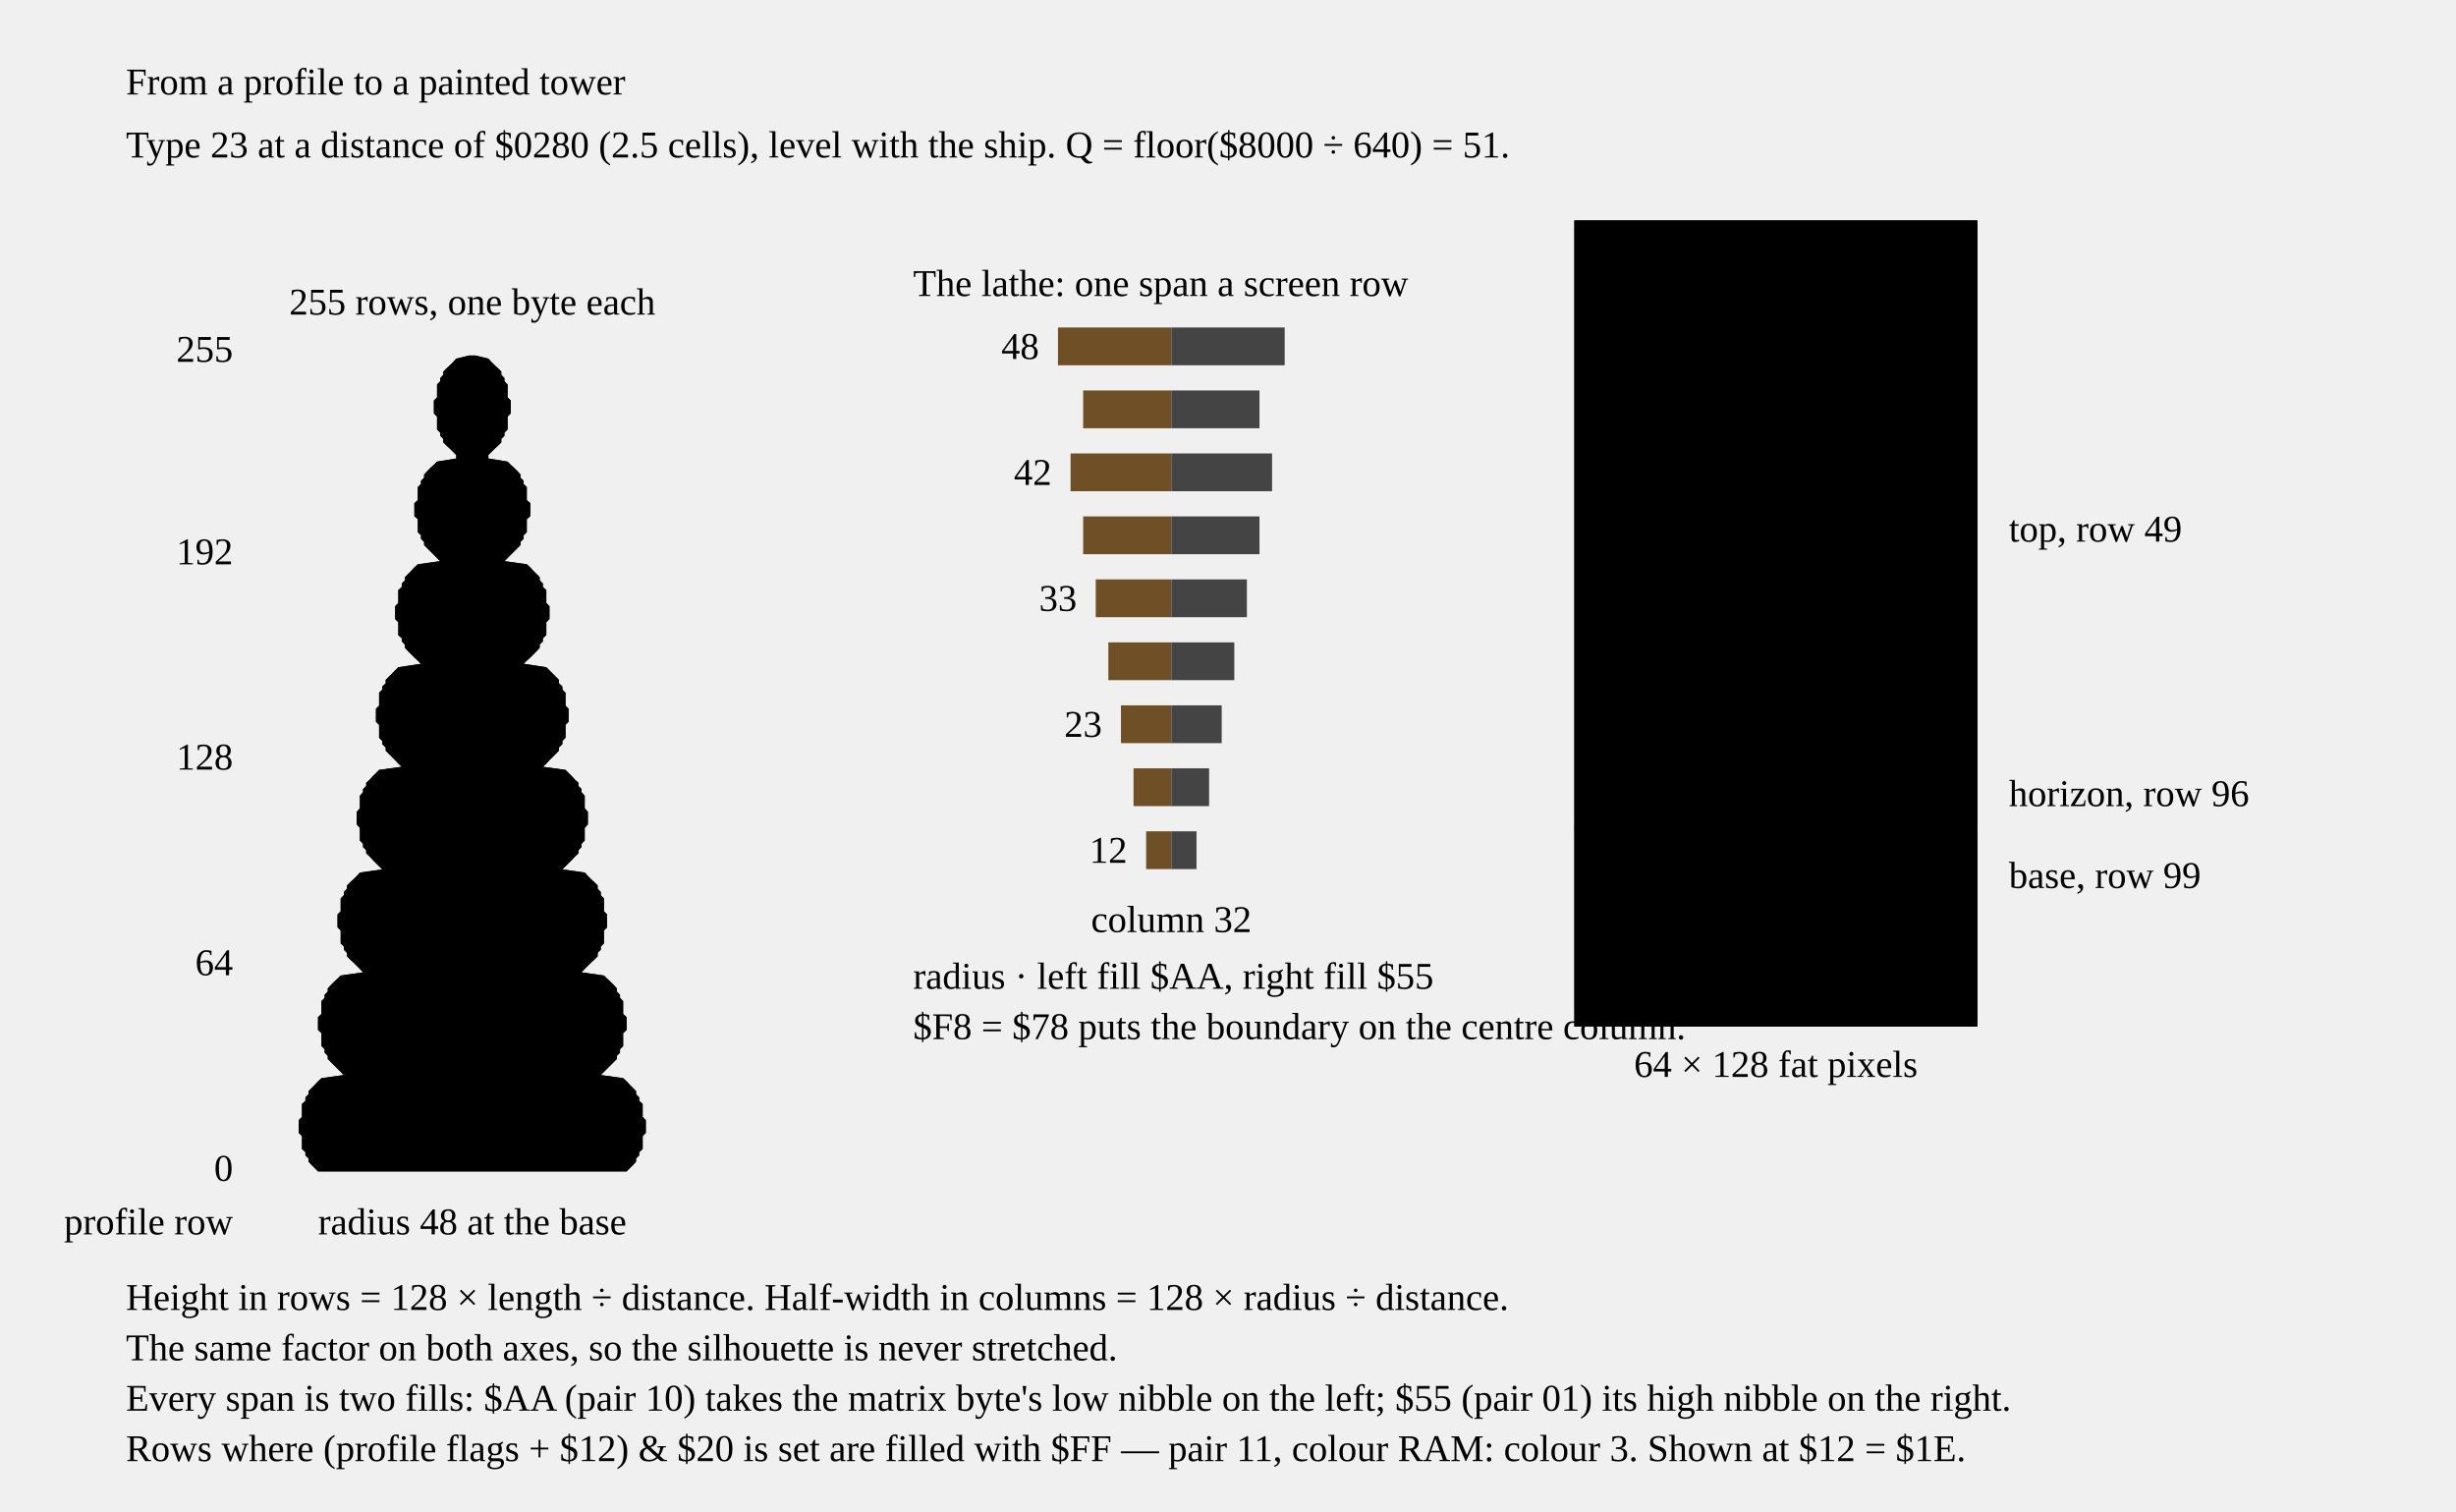
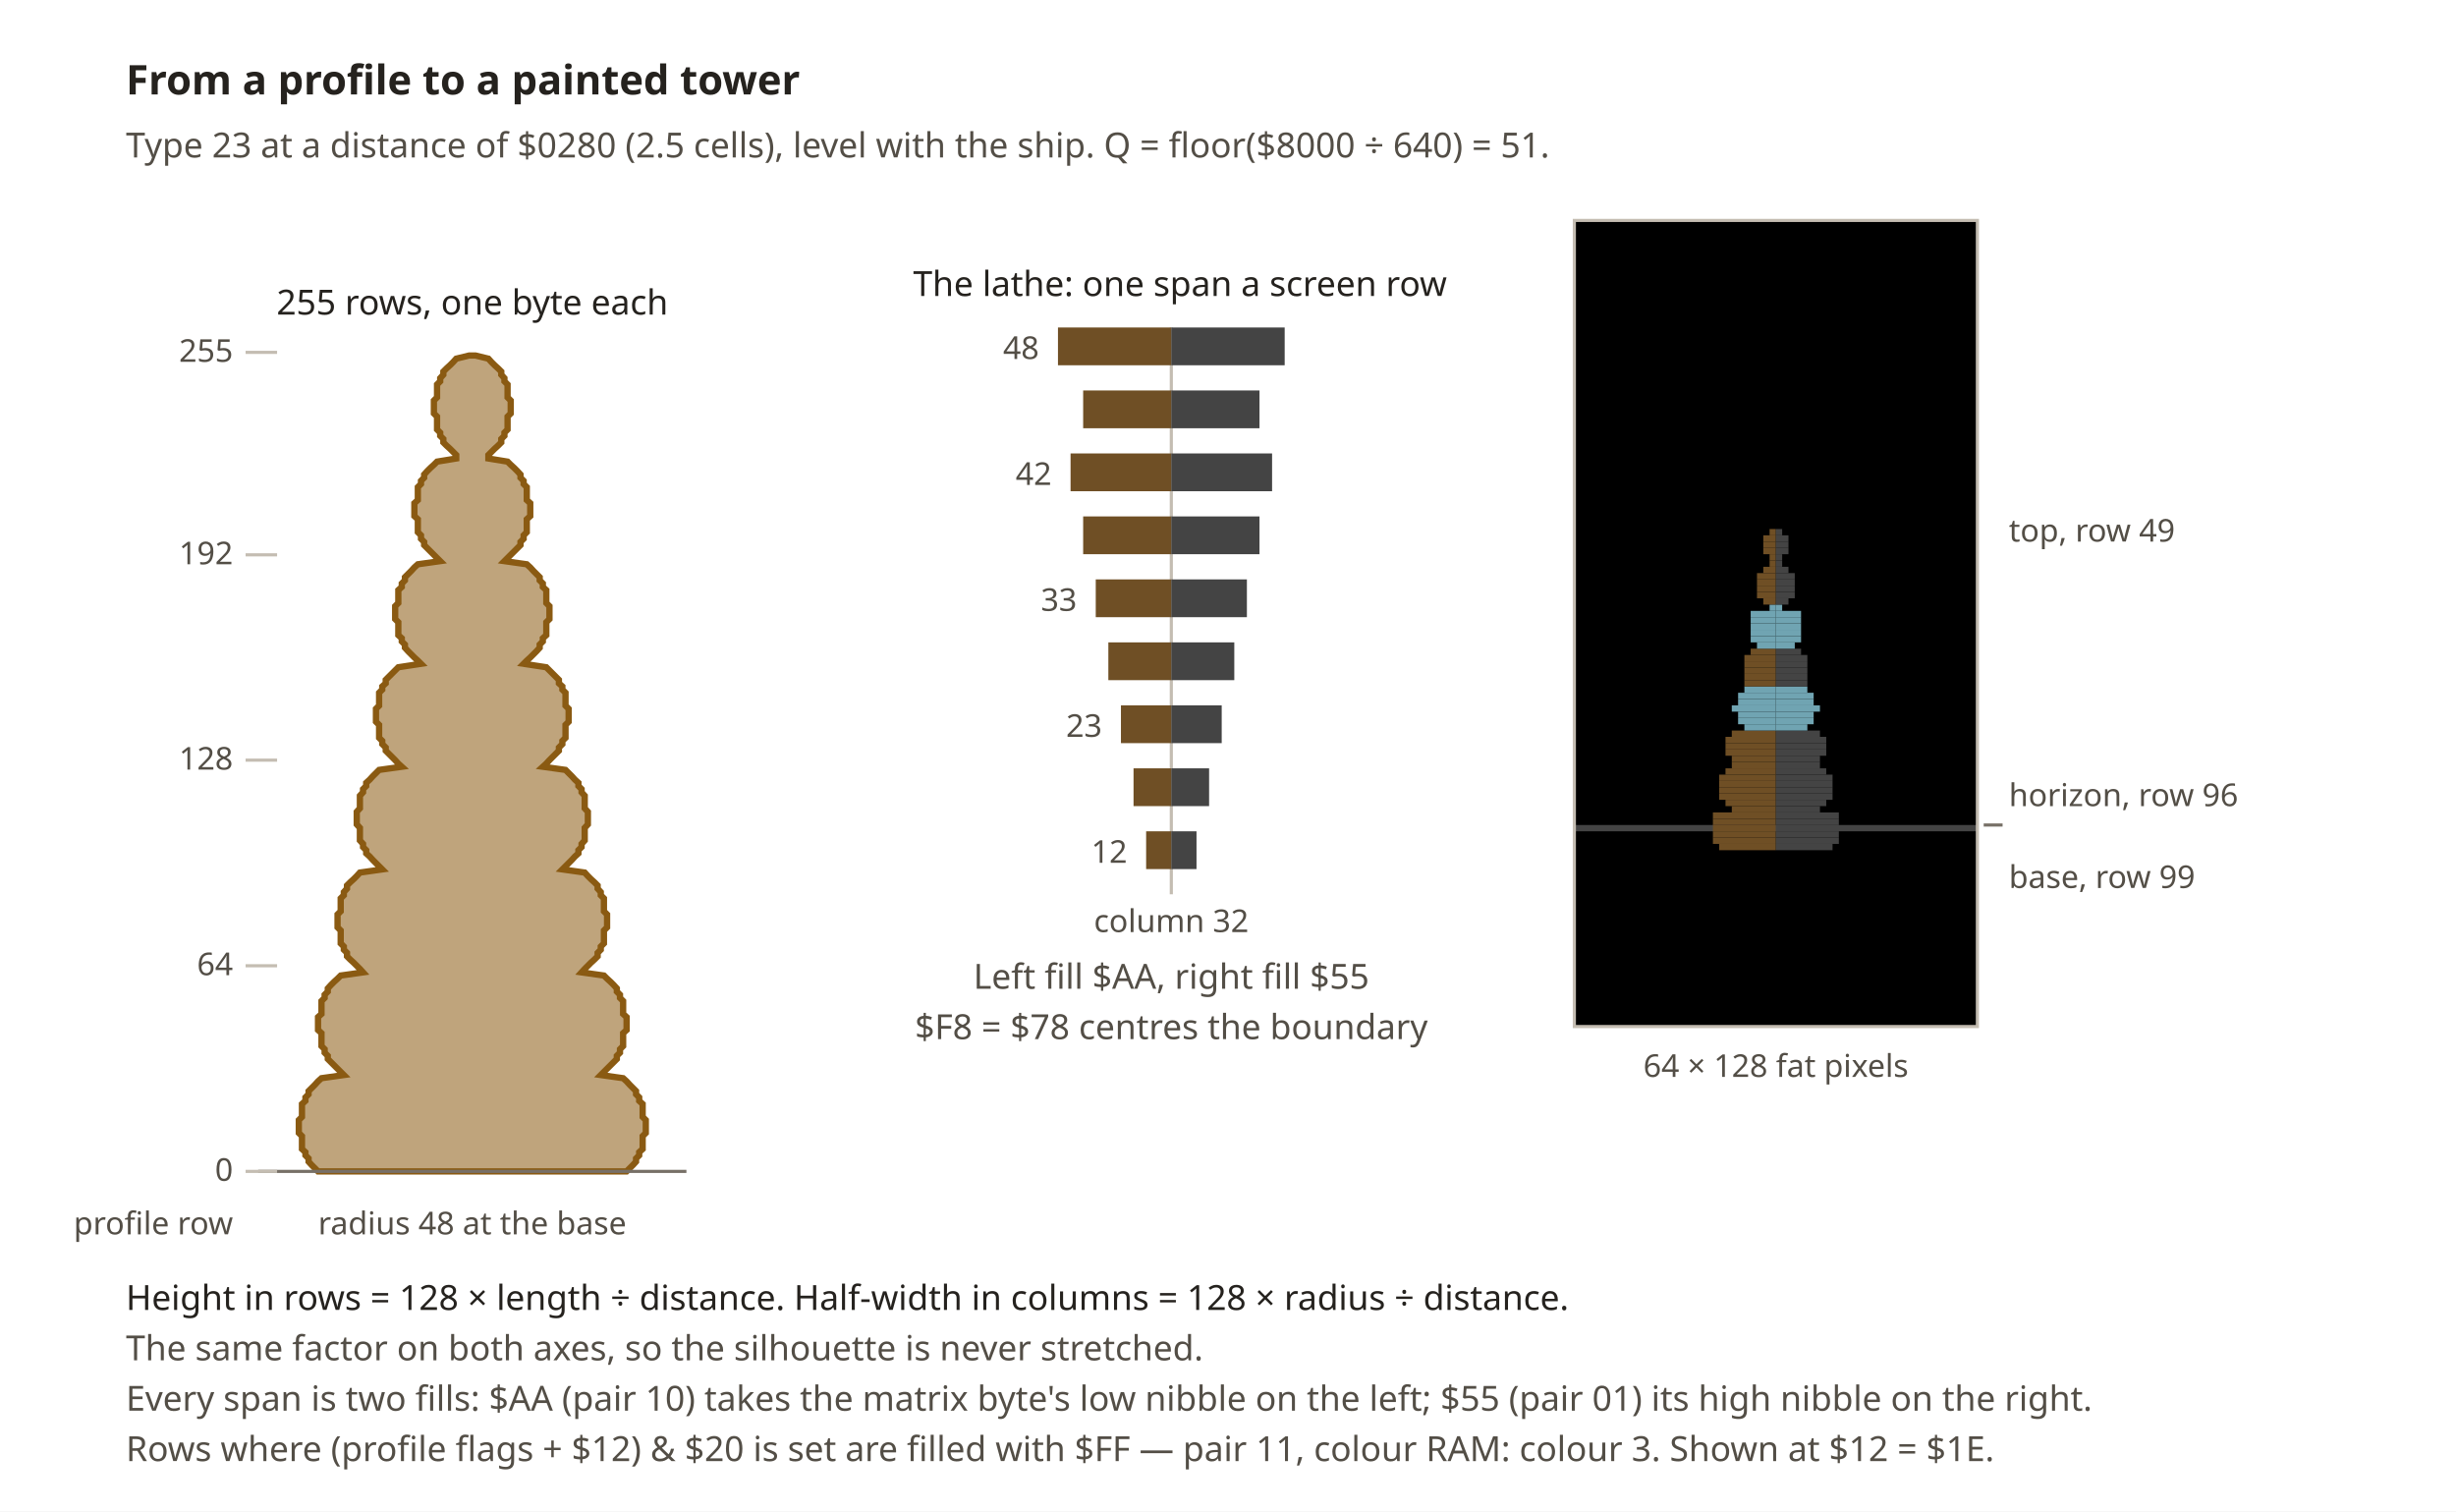
- <svg xmlns="http://www.w3.org/2000/svg" class="tc-fig" viewBox="0 0 780 480" role="img" aria-labelledby="fig-lathe-t fig-lathe-d">
+ <svg xmlns="http://www.w3.org/2000/svg" width="780" height="480" viewBox="0 0 780 480" role="img" aria-labelledby="fig-lathe-t fig-lathe-d">
+   <style>
+ text { font-family: system-ui, sans-serif; font-size: 11px; fill: #25221e; }
+ .fig-title { font-size: 13px; font-weight: 600; }
+ .fig-tick { font-size: 10px; }
+ .fig-tick, .fig-muted, .fig-city, .fig-mark-plain { fill: #534e46; }
+ .fig-grid, .fig-frame, .fig-hair, .fig-fine { stroke: #c4bdb2; }
+ .fig-frame { fill: none; }
+ .fig-axis { stroke: #777067; }
+ .fig-fine { stroke-width: .4; }
+ .fig-ochre, .fig-mark-dockable { stroke: #8a5a12; fill: none; }
+ .fig-blue { stroke: #2465b5; fill: none; }
+ .fig-ochre, .fig-blue { stroke-width: 2; }
+ .fig-mark-dockable { stroke-width: 1.6; }
+ .fig-ochre-fill, .fig-band, .fig-cell-type { fill: #8a5a12; }
+ .fig-blue-fill { fill: #2465b5; }
+ .fig-band { fill-opacity: .16; }
+ .fig-cell { fill: #e8e4dc; }
+ .fig-cell, .fig-cell-type { stroke: #fff; }
+ .fig-cell-type { fill-opacity: .55; }
+ .fig-glyph { fill: #25221e; }
+ .fig-city { font-size: 9px; font-weight: 600; letter-spacing: .04em; }
+ </style>
+   <rect width="780" height="480" fill="#fff" />
  <text x="40.0" y="30.0" class="fig-title" text-anchor="start">From a profile to a painted tower</text>
  <text x="40.0" y="50.0" class="fig-muted" text-anchor="start">Type 23 at a distance of $0280 (2.5 cells), level with the ship. Q = floor($8000 ÷ 640) = 51.</text>
  <polygon points="101.0,372.0 100.0,371.0 99.0,370.0 98.0,368.9 98.0,367.9 97.0,366.9 97.0,365.9 95.9,364.9 95.9,363.8 95.9,362.8 95.9,361.8 95.9,360.8 94.9,359.8 94.9,358.7 94.9,357.7 94.9,356.7 94.9,355.7 95.9,354.7 95.9,353.6 95.9,352.6 95.9,351.6 95.9,350.6 97.0,349.6 97.0,348.5 98.0,347.5 98.0,346.5 99.0,345.5 100.0,344.5 101.0,343.4 102.1,342.4 109.2,341.4 108.2,340.4 107.2,339.4 106.1,338.3 105.1,337.3 104.1,336.3 104.1,335.3 103.1,334.3 103.1,333.2 102.1,332.2 102.1,331.2 102.1,330.2 102.1,329.2 102.1,328.1 101.0,327.1 101.0,326.1 101.0,325.1 101.0,324.1 101.0,323.0 102.1,322.0 102.1,321.0 102.1,320.0 102.1,319.0 102.1,317.9 103.1,316.9 103.1,315.9 104.1,314.9 104.1,313.9 105.1,312.8 106.1,311.8 107.2,310.8 108.2,309.8 115.3,308.8 114.3,307.7 113.3,306.7 112.3,305.7 111.2,304.7 110.2,303.7 110.2,302.6 109.2,301.6 109.2,300.6 108.2,299.6 108.2,298.6 108.2,297.5 108.2,296.5 108.2,295.5 107.2,294.5 107.2,293.5 107.2,292.4 107.2,291.4 107.2,290.4 108.2,289.4 108.2,288.4 108.2,287.3 108.2,286.3 108.2,285.3 109.2,284.3 109.2,283.3 110.2,282.2 110.2,281.2 111.2,280.2 112.3,279.2 113.3,278.2 114.3,277.1 121.4,276.1 120.4,275.1 119.4,274.1 118.4,273.1 117.4,272.0 116.3,271.0 116.3,270.0 115.3,269.0 115.3,268.0 114.3,266.9 114.3,265.9 114.3,264.9 114.3,263.9 114.3,262.9 113.3,261.8 113.3,260.8 113.3,259.8 113.3,258.8 113.3,257.8 114.3,256.7 114.3,255.7 114.3,254.7 114.3,253.7 114.3,252.7 115.3,251.6 115.3,250.6 116.3,249.6 116.3,248.6 117.4,247.6 118.4,246.5 119.4,245.5 120.4,244.5 127.6,243.5 126.5,242.5 125.5,241.4 124.5,240.4 123.5,239.4 122.5,238.4 122.5,237.4 121.4,236.3 121.4,235.3 120.4,234.3 120.4,233.3 120.4,232.3 120.4,231.2 120.4,230.2 119.4,229.2 119.4,228.2 119.4,227.2 119.4,226.1 119.4,225.1 120.4,224.1 120.4,223.1 120.4,222.1 120.4,221.0 120.4,220.0 121.4,219.0 121.4,218.0 122.5,217.0 122.5,215.9 123.5,214.9 124.5,213.9 125.5,212.9 126.5,211.9 133.7,210.8 132.7,209.8 131.6,208.8 130.6,207.8 129.6,206.8 128.6,205.7 128.6,204.7 127.6,203.7 127.6,202.7 126.5,201.7 126.5,200.6 126.5,199.6 126.5,198.6 126.5,197.6 125.5,196.6 125.5,195.5 125.5,194.5 125.5,193.5 125.5,192.5 126.5,191.5 126.5,190.4 126.5,189.4 126.5,188.4 126.5,187.4 127.6,186.4 127.6,185.3 128.6,184.3 128.6,183.3 129.6,182.3 130.6,181.3 131.6,180.2 132.7,179.2 139.8,178.2 138.8,177.2 137.8,176.2 136.7,175.1 135.7,174.1 134.7,173.1 134.7,172.1 133.7,171.1 133.7,170.0 132.7,169.0 132.7,168.0 132.7,167.0 132.7,166.0 132.7,164.9 131.6,163.9 131.6,162.9 131.6,161.9 131.6,160.9 131.6,159.8 132.7,158.8 132.7,157.8 132.7,156.8 132.7,155.8 132.7,154.7 133.7,153.7 133.7,152.7 134.7,151.7 134.7,150.7 135.7,149.6 136.7,148.6 137.8,147.6 138.8,146.6 144.9,145.6 144.9,144.5 143.9,143.5 142.9,142.5 141.8,141.5 140.8,140.5 140.8,139.4 139.8,138.4 139.8,137.4 138.8,136.4 138.8,135.4 138.8,134.3 138.8,133.3 138.8,132.3 137.8,131.3 137.8,130.3 137.8,129.2 137.8,128.2 137.8,127.2 138.8,126.2 138.8,125.2 138.8,124.1 138.8,123.1 138.8,122.1 139.8,121.1 139.8,120.1 140.8,119.0 140.8,118.0 141.8,117.0 142.9,116.0 143.9,115.0 144.9,113.9 149.0,112.9 151.0,112.9 155.1,113.9 156.1,115.0 157.1,116.0 158.2,117.0 159.2,118.0 159.2,119.0 160.2,120.1 160.2,121.1 161.2,122.1 161.2,123.1 161.2,124.1 161.2,125.2 161.2,126.2 162.2,127.2 162.2,128.2 162.2,129.2 162.2,130.3 162.2,131.3 161.2,132.3 161.2,133.3 161.2,134.3 161.2,135.4 161.2,136.4 160.2,137.4 160.2,138.4 159.2,139.4 159.2,140.5 158.2,141.5 157.1,142.5 156.1,143.5 155.1,144.5 155.1,145.6 161.2,146.6 162.2,147.6 163.3,148.6 164.3,149.6 165.3,150.7 165.3,151.7 166.3,152.7 166.3,153.7 167.3,154.7 167.3,155.8 167.3,156.8 167.3,157.8 167.3,158.8 168.4,159.8 168.4,160.9 168.4,161.9 168.4,162.9 168.4,163.9 167.3,164.9 167.3,166.0 167.3,167.0 167.3,168.0 167.3,169.0 166.3,170.0 166.3,171.1 165.3,172.1 165.3,173.1 164.3,174.1 163.3,175.1 162.2,176.2 161.2,177.2 160.2,178.2 167.3,179.2 168.4,180.2 169.4,181.3 170.4,182.3 171.4,183.3 171.4,184.3 172.4,185.3 172.4,186.4 173.5,187.4 173.5,188.4 173.5,189.4 173.5,190.4 173.5,191.5 174.5,192.5 174.5,193.5 174.5,194.5 174.5,195.5 174.5,196.6 173.5,197.6 173.5,198.6 173.5,199.6 173.5,200.6 173.5,201.7 172.4,202.7 172.4,203.7 171.4,204.7 171.4,205.7 170.4,206.8 169.4,207.8 168.4,208.8 167.3,209.8 166.3,210.8 173.5,211.9 174.5,212.9 175.5,213.9 176.5,214.9 177.5,215.9 177.5,217.0 178.6,218.0 178.6,219.0 179.6,220.0 179.6,221.0 179.6,222.1 179.6,223.1 179.6,224.1 180.6,225.1 180.6,226.1 180.6,227.2 180.6,228.2 180.6,229.2 179.6,230.2 179.6,231.2 179.6,232.3 179.6,233.3 179.6,234.3 178.6,235.3 178.6,236.3 177.5,237.4 177.5,238.4 176.5,239.4 175.5,240.4 174.5,241.4 173.5,242.5 172.4,243.5 179.6,244.5 180.6,245.5 181.6,246.5 182.6,247.6 183.7,248.6 183.7,249.6 184.7,250.6 184.7,251.6 185.7,252.7 185.7,253.7 185.7,254.7 185.7,255.7 185.7,256.7 186.7,257.8 186.7,258.8 186.7,259.8 186.7,260.8 186.7,261.8 185.7,262.9 185.7,263.9 185.7,264.9 185.7,265.9 185.7,266.9 184.7,268.0 184.7,269.0 183.7,270.0 183.7,271.0 182.6,272.0 181.6,273.1 180.6,274.1 179.6,275.1 178.6,276.1 185.7,277.1 186.7,278.2 187.7,279.2 188.8,280.2 189.8,281.2 189.8,282.2 190.8,283.3 190.8,284.3 191.8,285.3 191.8,286.3 191.8,287.3 191.8,288.4 191.8,289.4 192.8,290.4 192.8,291.4 192.8,292.4 192.8,293.5 192.8,294.5 191.8,295.5 191.8,296.5 191.8,297.5 191.8,298.6 191.8,299.6 190.8,300.6 190.8,301.6 189.8,302.6 189.8,303.7 188.8,304.7 187.7,305.7 186.7,306.7 185.7,307.7 184.7,308.8 191.8,309.8 192.8,310.8 193.9,311.8 194.9,312.8 195.9,313.9 195.9,314.9 196.9,315.9 196.9,316.9 197.9,317.9 197.9,319.0 197.9,320.0 197.9,321.0 197.9,322.0 199.0,323.0 199.0,324.1 199.0,325.1 199.0,326.1 199.0,327.1 197.9,328.1 197.9,329.2 197.9,330.2 197.9,331.2 197.9,332.2 196.9,333.2 196.9,334.3 195.9,335.3 195.9,336.3 194.9,337.3 193.9,338.3 192.8,339.4 191.8,340.4 190.8,341.4 197.9,342.4 199.0,343.4 200.0,344.5 201.0,345.5 202.0,346.5 202.0,347.5 203.0,348.5 203.0,349.6 204.1,350.6 204.1,351.6 204.1,352.6 204.1,353.6 204.1,354.7 205.1,355.7 205.1,356.7 205.1,357.7 205.1,358.7 205.1,359.8 204.1,360.8 204.1,361.8 204.1,362.8 204.1,363.8 204.1,364.9 203.0,365.9 203.0,366.9 202.0,367.9 202.0,368.9 201.0,370.0 200.0,371.0 199.0,372.0" class="fig-cell-type" />
  <polygon points="101.0,372.0 100.0,371.0 99.0,370.0 98.0,368.9 98.0,367.9 97.0,366.9 97.0,365.9 95.9,364.9 95.9,363.8 95.9,362.8 95.9,361.8 95.9,360.8 94.9,359.8 94.9,358.7 94.9,357.7 94.9,356.7 94.9,355.7 95.9,354.7 95.9,353.6 95.9,352.6 95.9,351.6 95.9,350.6 97.0,349.6 97.0,348.5 98.0,347.5 98.0,346.5 99.0,345.5 100.0,344.5 101.0,343.4 102.1,342.4 109.2,341.4 108.2,340.4 107.2,339.4 106.1,338.3 105.1,337.3 104.1,336.3 104.1,335.3 103.1,334.3 103.1,333.2 102.1,332.2 102.1,331.2 102.1,330.2 102.1,329.2 102.1,328.1 101.0,327.1 101.0,326.1 101.0,325.1 101.0,324.1 101.0,323.0 102.1,322.0 102.1,321.0 102.1,320.0 102.1,319.0 102.1,317.9 103.1,316.9 103.1,315.9 104.1,314.9 104.1,313.9 105.1,312.8 106.1,311.8 107.2,310.8 108.2,309.8 115.3,308.8 114.3,307.7 113.3,306.7 112.3,305.7 111.2,304.7 110.2,303.7 110.2,302.6 109.2,301.6 109.2,300.6 108.2,299.6 108.2,298.6 108.2,297.5 108.2,296.5 108.2,295.5 107.2,294.5 107.2,293.5 107.2,292.4 107.2,291.4 107.2,290.4 108.2,289.4 108.2,288.4 108.2,287.3 108.2,286.3 108.2,285.3 109.2,284.3 109.2,283.3 110.2,282.2 110.2,281.2 111.2,280.2 112.3,279.2 113.3,278.2 114.3,277.1 121.4,276.1 120.4,275.1 119.4,274.1 118.4,273.1 117.4,272.0 116.3,271.0 116.3,270.0 115.3,269.0 115.3,268.0 114.3,266.9 114.3,265.9 114.3,264.9 114.3,263.9 114.3,262.9 113.3,261.8 113.3,260.8 113.3,259.8 113.3,258.8 113.3,257.8 114.3,256.7 114.3,255.7 114.3,254.7 114.3,253.7 114.3,252.7 115.3,251.6 115.3,250.6 116.3,249.6 116.3,248.6 117.4,247.6 118.4,246.5 119.4,245.5 120.4,244.5 127.6,243.5 126.5,242.5 125.5,241.4 124.5,240.4 123.5,239.4 122.5,238.4 122.5,237.4 121.4,236.3 121.4,235.3 120.4,234.3 120.4,233.3 120.4,232.3 120.4,231.2 120.4,230.2 119.4,229.2 119.4,228.2 119.4,227.2 119.4,226.1 119.4,225.1 120.4,224.1 120.4,223.1 120.4,222.1 120.4,221.0 120.4,220.0 121.4,219.0 121.4,218.0 122.5,217.0 122.5,215.9 123.5,214.9 124.5,213.9 125.5,212.9 126.5,211.9 133.7,210.8 132.7,209.8 131.6,208.8 130.6,207.8 129.6,206.8 128.6,205.7 128.6,204.7 127.6,203.7 127.6,202.7 126.5,201.7 126.5,200.6 126.5,199.6 126.5,198.6 126.5,197.6 125.5,196.6 125.5,195.5 125.5,194.5 125.5,193.5 125.5,192.5 126.5,191.5 126.5,190.4 126.5,189.4 126.5,188.4 126.5,187.4 127.6,186.4 127.6,185.3 128.6,184.3 128.6,183.3 129.6,182.3 130.6,181.3 131.6,180.2 132.7,179.2 139.8,178.2 138.8,177.2 137.8,176.2 136.7,175.1 135.7,174.1 134.7,173.1 134.7,172.1 133.7,171.1 133.7,170.0 132.7,169.0 132.7,168.0 132.7,167.0 132.7,166.0 132.7,164.9 131.6,163.9 131.6,162.9 131.6,161.9 131.6,160.9 131.6,159.8 132.7,158.8 132.7,157.8 132.7,156.8 132.7,155.8 132.7,154.7 133.7,153.7 133.7,152.7 134.7,151.7 134.7,150.7 135.7,149.6 136.7,148.6 137.8,147.6 138.8,146.6 144.9,145.6 144.9,144.5 143.9,143.5 142.9,142.5 141.8,141.5 140.8,140.5 140.8,139.4 139.8,138.4 139.8,137.4 138.8,136.4 138.8,135.4 138.8,134.3 138.8,133.3 138.8,132.3 137.8,131.3 137.8,130.3 137.8,129.2 137.8,128.2 137.8,127.2 138.8,126.2 138.8,125.2 138.8,124.1 138.8,123.1 138.8,122.1 139.8,121.1 139.8,120.1 140.8,119.0 140.8,118.0 141.8,117.0 142.9,116.0 143.9,115.0 144.9,113.9 149.0,112.9 151.0,112.9 155.1,113.9 156.1,115.0 157.1,116.0 158.2,117.0 159.2,118.0 159.2,119.0 160.2,120.1 160.2,121.1 161.2,122.1 161.2,123.1 161.2,124.1 161.2,125.2 161.2,126.2 162.2,127.2 162.2,128.2 162.2,129.2 162.2,130.3 162.2,131.3 161.2,132.3 161.2,133.3 161.2,134.3 161.2,135.4 161.2,136.4 160.2,137.4 160.2,138.4 159.2,139.4 159.2,140.5 158.2,141.5 157.1,142.5 156.1,143.5 155.1,144.5 155.1,145.6 161.2,146.6 162.2,147.6 163.3,148.6 164.3,149.6 165.3,150.7 165.3,151.7 166.3,152.7 166.3,153.7 167.3,154.7 167.3,155.8 167.3,156.8 167.3,157.8 167.3,158.8 168.4,159.8 168.4,160.9 168.4,161.9 168.4,162.9 168.4,163.9 167.3,164.9 167.3,166.0 167.3,167.0 167.3,168.0 167.3,169.0 166.3,170.0 166.3,171.1 165.3,172.1 165.3,173.1 164.3,174.1 163.3,175.1 162.2,176.2 161.2,177.2 160.2,178.2 167.3,179.2 168.4,180.2 169.4,181.3 170.4,182.3 171.4,183.3 171.4,184.3 172.4,185.3 172.4,186.4 173.5,187.4 173.5,188.4 173.5,189.4 173.5,190.4 173.5,191.5 174.5,192.5 174.5,193.5 174.5,194.5 174.5,195.5 174.5,196.6 173.5,197.6 173.5,198.6 173.5,199.6 173.5,200.6 173.5,201.7 172.4,202.7 172.4,203.7 171.4,204.7 171.4,205.7 170.4,206.8 169.4,207.8 168.4,208.8 167.3,209.8 166.3,210.8 173.5,211.9 174.5,212.9 175.5,213.9 176.5,214.9 177.5,215.9 177.5,217.0 178.6,218.0 178.6,219.0 179.6,220.0 179.6,221.0 179.6,222.1 179.6,223.1 179.6,224.1 180.6,225.1 180.6,226.1 180.6,227.2 180.6,228.2 180.6,229.2 179.6,230.2 179.6,231.2 179.6,232.3 179.6,233.3 179.6,234.3 178.6,235.3 178.6,236.3 177.5,237.4 177.5,238.4 176.5,239.4 175.5,240.4 174.5,241.4 173.5,242.5 172.4,243.5 179.6,244.5 180.6,245.5 181.6,246.5 182.6,247.6 183.7,248.6 183.7,249.6 184.7,250.6 184.7,251.6 185.7,252.7 185.7,253.7 185.7,254.7 185.7,255.7 185.7,256.7 186.7,257.8 186.7,258.8 186.7,259.8 186.7,260.8 186.7,261.8 185.7,262.9 185.7,263.9 185.7,264.9 185.7,265.9 185.7,266.9 184.7,268.0 184.7,269.0 183.7,270.0 183.7,271.0 182.6,272.0 181.6,273.1 180.6,274.1 179.6,275.1 178.6,276.1 185.7,277.1 186.7,278.2 187.7,279.2 188.8,280.2 189.8,281.2 189.8,282.2 190.8,283.3 190.8,284.3 191.8,285.3 191.8,286.3 191.8,287.3 191.8,288.4 191.8,289.4 192.8,290.4 192.8,291.4 192.8,292.4 192.8,293.5 192.8,294.5 191.8,295.5 191.8,296.5 191.8,297.5 191.8,298.6 191.8,299.6 190.8,300.6 190.8,301.6 189.8,302.6 189.8,303.7 188.8,304.7 187.7,305.7 186.7,306.7 185.7,307.7 184.7,308.8 191.8,309.8 192.8,310.8 193.9,311.8 194.9,312.8 195.9,313.9 195.9,314.9 196.9,315.9 196.9,316.9 197.9,317.9 197.9,319.0 197.9,320.0 197.9,321.0 197.9,322.0 199.0,323.0 199.0,324.1 199.0,325.1 199.0,326.1 199.0,327.1 197.9,328.1 197.9,329.2 197.9,330.2 197.9,331.2 197.9,332.2 196.9,333.2 196.9,334.3 195.9,335.3 195.9,336.3 194.9,337.3 193.9,338.3 192.8,339.4 191.8,340.4 190.8,341.4 197.9,342.4 199.0,343.4 200.0,344.5 201.0,345.5 202.0,346.5 202.0,347.5 203.0,348.5 203.0,349.6 204.1,350.6 204.1,351.6 204.1,352.6 204.1,353.6 204.1,354.7 205.1,355.7 205.1,356.7 205.1,357.7 205.1,358.7 205.1,359.8 204.1,360.8 204.1,361.8 204.1,362.8 204.1,363.8 204.1,364.9 203.0,365.9 203.0,366.9 202.0,367.9 202.0,368.9 201.0,370.0 200.0,371.0 199.0,372.0" class="fig-ochre" />
  <line x1="82.0" y1="372.0" x2="218.0" y2="372.0" class="fig-axis" />
  <line x1="78.0" y1="372.0" x2="88.0" y2="372.0" class="fig-hair" />
  <text x="74.0" y="375.0" class="fig-tick" text-anchor="end">0</text>
  <line x1="78.0" y1="306.7" x2="88.0" y2="306.7" class="fig-hair" />
  <text x="74.0" y="309.7" class="fig-tick" text-anchor="end">64</text>
  <line x1="78.0" y1="241.4" x2="88.0" y2="241.4" class="fig-hair" />
  <text x="74.0" y="244.4" class="fig-tick" text-anchor="end">128</text>
  <line x1="78.0" y1="176.2" x2="88.0" y2="176.2" class="fig-hair" />
  <text x="74.0" y="179.2" class="fig-tick" text-anchor="end">192</text>
  <line x1="78.0" y1="111.9" x2="88.0" y2="111.9" class="fig-hair" />
  <text x="74.0" y="114.9" class="fig-tick" text-anchor="end">255</text>
  <text x="74.0" y="392.0" class="fig-tick" text-anchor="end">profile row</text>
  <text x="150.0" y="392.0" class="fig-tick" text-anchor="middle">radius 48 at the base</text>
  <text x="150.0" y="99.9" class="fig-label" text-anchor="middle">255 rows, one byte each</text>
  <text x="290.0" y="94.0" class="fig-label" text-anchor="start">The lathe: one span a screen row</text>
  <line x1="372.0" y1="104.0" x2="372.0" y2="284.0" class="fig-hair" />
  <text x="372.0" y="296.0" class="fig-tick" text-anchor="middle">column 32</text>
  <rect x="336.0" y="104" width="36.0" height="12" fill="#6f4f25" />
  <rect x="372.0" y="104" width="36.0" height="12" fill="#444444" />
  <text x="330.0" y="114.0" class="fig-tick" text-anchor="end">48</text>
  <rect x="344.0" y="124" width="28.0" height="12" fill="#6f4f25" />
  <rect x="372.0" y="124" width="28.0" height="12" fill="#444444" />
  <rect x="340.0" y="144" width="32.0" height="12" fill="#6f4f25" />
  <rect x="372.0" y="144" width="32.0" height="12" fill="#444444" />
  <text x="334.0" y="154.0" class="fig-tick" text-anchor="end">42</text>
  <rect x="344.0" y="164" width="28.0" height="12" fill="#6f4f25" />
  <rect x="372.0" y="164" width="28.0" height="12" fill="#444444" />
  <rect x="348.0" y="184" width="24.0" height="12" fill="#6f4f25" />
  <rect x="372.0" y="184" width="24.0" height="12" fill="#444444" />
  <text x="342.0" y="194.0" class="fig-tick" text-anchor="end">33</text>
  <rect x="352.0" y="204" width="20.0" height="12" fill="#6f4f25" />
  <rect x="372.0" y="204" width="20.0" height="12" fill="#444444" />
  <rect x="356.0" y="224" width="16.0" height="12" fill="#6f4f25" />
  <rect x="372.0" y="224" width="16.0" height="12" fill="#444444" />
  <text x="350.0" y="234.0" class="fig-tick" text-anchor="end">23</text>
  <rect x="360.0" y="244" width="12.0" height="12" fill="#6f4f25" />
  <rect x="372.0" y="244" width="12.0" height="12" fill="#444444" />
  <rect x="364.0" y="264" width="8.0" height="12" fill="#6f4f25" />
  <rect x="372.0" y="264" width="8.0" height="12" fill="#444444" />
  <text x="358.0" y="274.0" class="fig-tick" text-anchor="end">12</text>
-   <text x="290.0" y="314.0" class="fig-muted" text-anchor="start">radius · left fill $AA, right fill $55</text>
-   <text x="290.0" y="330.0" class="fig-muted" text-anchor="start">$F8 = $78 puts the boundary on the centre column.</text>
+   <text x="372.0" y="314.0" class="fig-muted" text-anchor="middle">Left fill $AA, right fill $55</text>
+   <text x="372.0" y="330.0" class="fig-muted" text-anchor="middle">$F8 = $78 centres the boundary</text>
  <rect x="500" y="70" width="128.0" height="256.0" fill="#000000" />
  <rect x="500" y="262.0" width="128.0" height="2.0" fill="#444444" />
  <rect x="546.0" y="268.0" width="18.0" height="2.0" fill="#6f4f25" />
  <rect x="564.0" y="268.0" width="18.0" height="2.0" fill="#444444" />
  <rect x="544.0" y="266.0" width="20.0" height="2.0" fill="#6f4f25" />
  <rect x="564.0" y="266.0" width="20.0" height="2.0" fill="#444444" />
  <rect x="544.0" y="264.0" width="20.0" height="2.0" fill="#6f4f25" />
  <rect x="564.0" y="264.0" width="20.0" height="2.0" fill="#444444" />
  <rect x="544.0" y="262.0" width="20.0" height="2.0" fill="#6f4f25" />
  <rect x="564.0" y="262.0" width="20.0" height="2.0" fill="#444444" />
  <rect x="544.0" y="260.0" width="20.0" height="2.0" fill="#6f4f25" />
  <rect x="564.0" y="260.0" width="20.0" height="2.0" fill="#444444" />
  <rect x="544.0" y="258.0" width="20.0" height="2.0" fill="#6f4f25" />
  <rect x="564.0" y="258.0" width="20.0" height="2.0" fill="#444444" />
  <rect x="550.0" y="256.0" width="14.0" height="2.0" fill="#6f4f25" />
  <rect x="564.0" y="256.0" width="14.0" height="2.0" fill="#444444" />
  <rect x="548.0" y="254.0" width="16.0" height="2.0" fill="#6f4f25" />
  <rect x="564.0" y="254.0" width="16.0" height="2.0" fill="#444444" />
  <rect x="546.0" y="252.0" width="18.0" height="2.0" fill="#6f4f25" />
  <rect x="564.0" y="252.0" width="18.0" height="2.0" fill="#444444" />
  <rect x="546.0" y="250.0" width="18.0" height="2.0" fill="#6f4f25" />
  <rect x="564.0" y="250.0" width="18.0" height="2.0" fill="#444444" />
  <rect x="546.0" y="248.0" width="18.0" height="2.0" fill="#6f4f25" />
  <rect x="564.0" y="248.0" width="18.0" height="2.0" fill="#444444" />
  <rect x="546.0" y="246.0" width="18.0" height="2.0" fill="#6f4f25" />
  <rect x="564.0" y="246.0" width="18.0" height="2.0" fill="#444444" />
  <rect x="548.0" y="244.0" width="16.0" height="2.0" fill="#6f4f25" />
  <rect x="564.0" y="244.0" width="16.0" height="2.0" fill="#444444" />
  <rect x="550.0" y="242.0" width="14.0" height="2.0" fill="#6f4f25" />
  <rect x="564.0" y="242.0" width="14.0" height="2.0" fill="#444444" />
  <rect x="550.0" y="240.0" width="14.0" height="2.0" fill="#6f4f25" />
  <rect x="564.0" y="240.0" width="14.0" height="2.0" fill="#444444" />
  <rect x="548.0" y="238.0" width="16.0" height="2.0" fill="#6f4f25" />
  <rect x="564.0" y="238.0" width="16.0" height="2.0" fill="#444444" />
  <rect x="548.0" y="236.0" width="16.0" height="2.0" fill="#6f4f25" />
  <rect x="564.0" y="236.0" width="16.0" height="2.0" fill="#444444" />
  <rect x="548.0" y="234.0" width="16.0" height="2.0" fill="#6f4f25" />
  <rect x="564.0" y="234.0" width="16.0" height="2.0" fill="#444444" />
  <rect x="550.0" y="232.0" width="14.0" height="2.0" fill="#6f4f25" />
  <rect x="564.0" y="232.0" width="14.0" height="2.0" fill="#444444" />
  <rect x="554.0" y="230.0" width="10.0" height="2.0" fill="#70a4b2" />
  <rect x="564.0" y="230.0" width="10.0" height="2.0" fill="#70a4b2" />
  <rect x="552.0" y="228.0" width="12.0" height="2.0" fill="#70a4b2" />
  <rect x="564.0" y="228.0" width="12.0" height="2.0" fill="#70a4b2" />
  <rect x="552.0" y="226.0" width="12.0" height="2.0" fill="#70a4b2" />
  <rect x="564.0" y="226.0" width="12.0" height="2.0" fill="#70a4b2" />
  <rect x="550.0" y="224.0" width="14.0" height="2.0" fill="#70a4b2" />
  <rect x="564.0" y="224.0" width="14.0" height="2.0" fill="#70a4b2" />
  <rect x="552.0" y="222.0" width="12.0" height="2.0" fill="#70a4b2" />
  <rect x="564.0" y="222.0" width="12.0" height="2.0" fill="#70a4b2" />
  <rect x="552.0" y="220.0" width="12.0" height="2.0" fill="#70a4b2" />
  <rect x="564.0" y="220.0" width="12.0" height="2.0" fill="#70a4b2" />
  <rect x="554.0" y="218.0" width="10.0" height="2.0" fill="#70a4b2" />
  <rect x="564.0" y="218.0" width="10.0" height="2.0" fill="#70a4b2" />
  <rect x="554.0" y="216.0" width="10.0" height="2.0" fill="#6f4f25" />
  <rect x="564.0" y="216.0" width="10.0" height="2.0" fill="#444444" />
  <rect x="554.0" y="214.0" width="10.0" height="2.0" fill="#6f4f25" />
  <rect x="564.0" y="214.0" width="10.0" height="2.0" fill="#444444" />
  <rect x="554.0" y="212.0" width="10.0" height="2.0" fill="#6f4f25" />
  <rect x="564.0" y="212.0" width="10.0" height="2.0" fill="#444444" />
  <rect x="554.0" y="210.0" width="10.0" height="2.0" fill="#6f4f25" />
  <rect x="564.0" y="210.0" width="10.0" height="2.0" fill="#444444" />
  <rect x="554.0" y="208.0" width="10.0" height="2.0" fill="#6f4f25" />
  <rect x="564.0" y="208.0" width="10.0" height="2.0" fill="#444444" />
  <rect x="556.0" y="206.0" width="8.0" height="2.0" fill="#6f4f25" />
  <rect x="564.0" y="206.0" width="8.0" height="2.0" fill="#444444" />
  <rect x="558.0" y="204.0" width="6.0" height="2.0" fill="#70a4b2" />
  <rect x="564.0" y="204.0" width="6.0" height="2.0" fill="#70a4b2" />
  <rect x="556.0" y="202.0" width="8.0" height="2.0" fill="#70a4b2" />
  <rect x="564.0" y="202.0" width="8.0" height="2.0" fill="#70a4b2" />
  <rect x="556.0" y="200.0" width="8.0" height="2.0" fill="#70a4b2" />
  <rect x="564.0" y="200.0" width="8.0" height="2.0" fill="#70a4b2" />
  <rect x="556.0" y="198.0" width="8.0" height="2.0" fill="#70a4b2" />
  <rect x="564.0" y="198.0" width="8.0" height="2.0" fill="#70a4b2" />
  <rect x="556.0" y="196.0" width="8.0" height="2.0" fill="#70a4b2" />
  <rect x="564.0" y="196.0" width="8.0" height="2.0" fill="#70a4b2" />
  <rect x="556.0" y="194.0" width="8.0" height="2.0" fill="#70a4b2" />
  <rect x="564.0" y="194.0" width="8.0" height="2.0" fill="#70a4b2" />
  <rect x="562.0" y="192.0" width="2.0" height="2.0" fill="#70a4b2" />
  <rect x="564.0" y="192.0" width="2.0" height="2.0" fill="#70a4b2" />
  <rect x="560.0" y="190.0" width="4.0" height="2.0" fill="#6f4f25" />
  <rect x="564.0" y="190.0" width="4.0" height="2.0" fill="#444444" />
  <rect x="558.0" y="188.0" width="6.0" height="2.0" fill="#6f4f25" />
  <rect x="564.0" y="188.0" width="6.0" height="2.0" fill="#444444" />
  <rect x="558.0" y="186.0" width="6.0" height="2.0" fill="#6f4f25" />
  <rect x="564.0" y="186.0" width="6.0" height="2.0" fill="#444444" />
  <rect x="558.0" y="184.0" width="6.0" height="2.0" fill="#6f4f25" />
  <rect x="564.0" y="184.0" width="6.0" height="2.0" fill="#444444" />
  <rect x="558.0" y="182.0" width="6.0" height="2.0" fill="#6f4f25" />
  <rect x="564.0" y="182.0" width="6.0" height="2.0" fill="#444444" />
  <rect x="560.0" y="180.0" width="4.0" height="2.0" fill="#6f4f25" />
  <rect x="564.0" y="180.0" width="4.0" height="2.0" fill="#444444" />
  <rect x="562.0" y="178.0" width="2.0" height="2.0" fill="#6f4f25" />
  <rect x="564.0" y="178.0" width="2.0" height="2.0" fill="#444444" />
  <rect x="562.0" y="176.0" width="2.0" height="2.0" fill="#6f4f25" />
  <rect x="564.0" y="176.0" width="2.0" height="2.0" fill="#444444" />
  <rect x="560.0" y="174.0" width="4.0" height="2.0" fill="#6f4f25" />
  <rect x="564.0" y="174.0" width="4.0" height="2.0" fill="#444444" />
  <rect x="560.0" y="172.0" width="4.0" height="2.0" fill="#6f4f25" />
  <rect x="564.0" y="172.0" width="4.0" height="2.0" fill="#444444" />
  <rect x="560.0" y="170.0" width="4.0" height="2.0" fill="#6f4f25" />
  <rect x="564.0" y="170.0" width="4.0" height="2.0" fill="#444444" />
  <rect x="562.0" y="168.0" width="2.0" height="2.0" fill="#6f4f25" />
  <rect x="564.0" y="168.0" width="2.0" height="2.0" fill="#444444" />
  <rect x="500.0" y="70.0" width="128.0" height="256.0" rx="0" class="fig-frame" />
  <text x="638.0" y="256.0" class="fig-tick" text-anchor="start">horizon, row 96</text>
  <line x1="630.0" y1="262.0" x2="636.0" y2="262.0" class="fig-axis" />
  <text x="638.0" y="282.0" class="fig-tick" text-anchor="start">base, row 99</text>
  <text x="638.0" y="172.0" class="fig-tick" text-anchor="start">top, row 49</text>
  <text x="564.0" y="342.0" class="fig-tick" text-anchor="middle">64 × 128 fat pixels</text>
  <text x="40.0" y="416.0" class="fig-label" text-anchor="start">Height in rows = 128 × length ÷ distance. Half-width in columns = 128 × radius ÷ distance.</text>
  <text x="40.0" y="432.0" class="fig-muted" text-anchor="start">The same factor on both axes, so the silhouette is never stretched.</text>
  <text x="40.0" y="448.0" class="fig-muted" text-anchor="start">Every span is two fills: $AA (pair 10) takes the matrix byte's low nibble on the left; $55 (pair 01) its high nibble on the right.</text>
  <text x="40.0" y="464.0" class="fig-muted" text-anchor="start">Rows where (profile flags + $12) &amp; $20 is set are filled with $FF — pair 11, colour RAM: colour 3. Shown at $12 = $1E.</text>
</svg>
